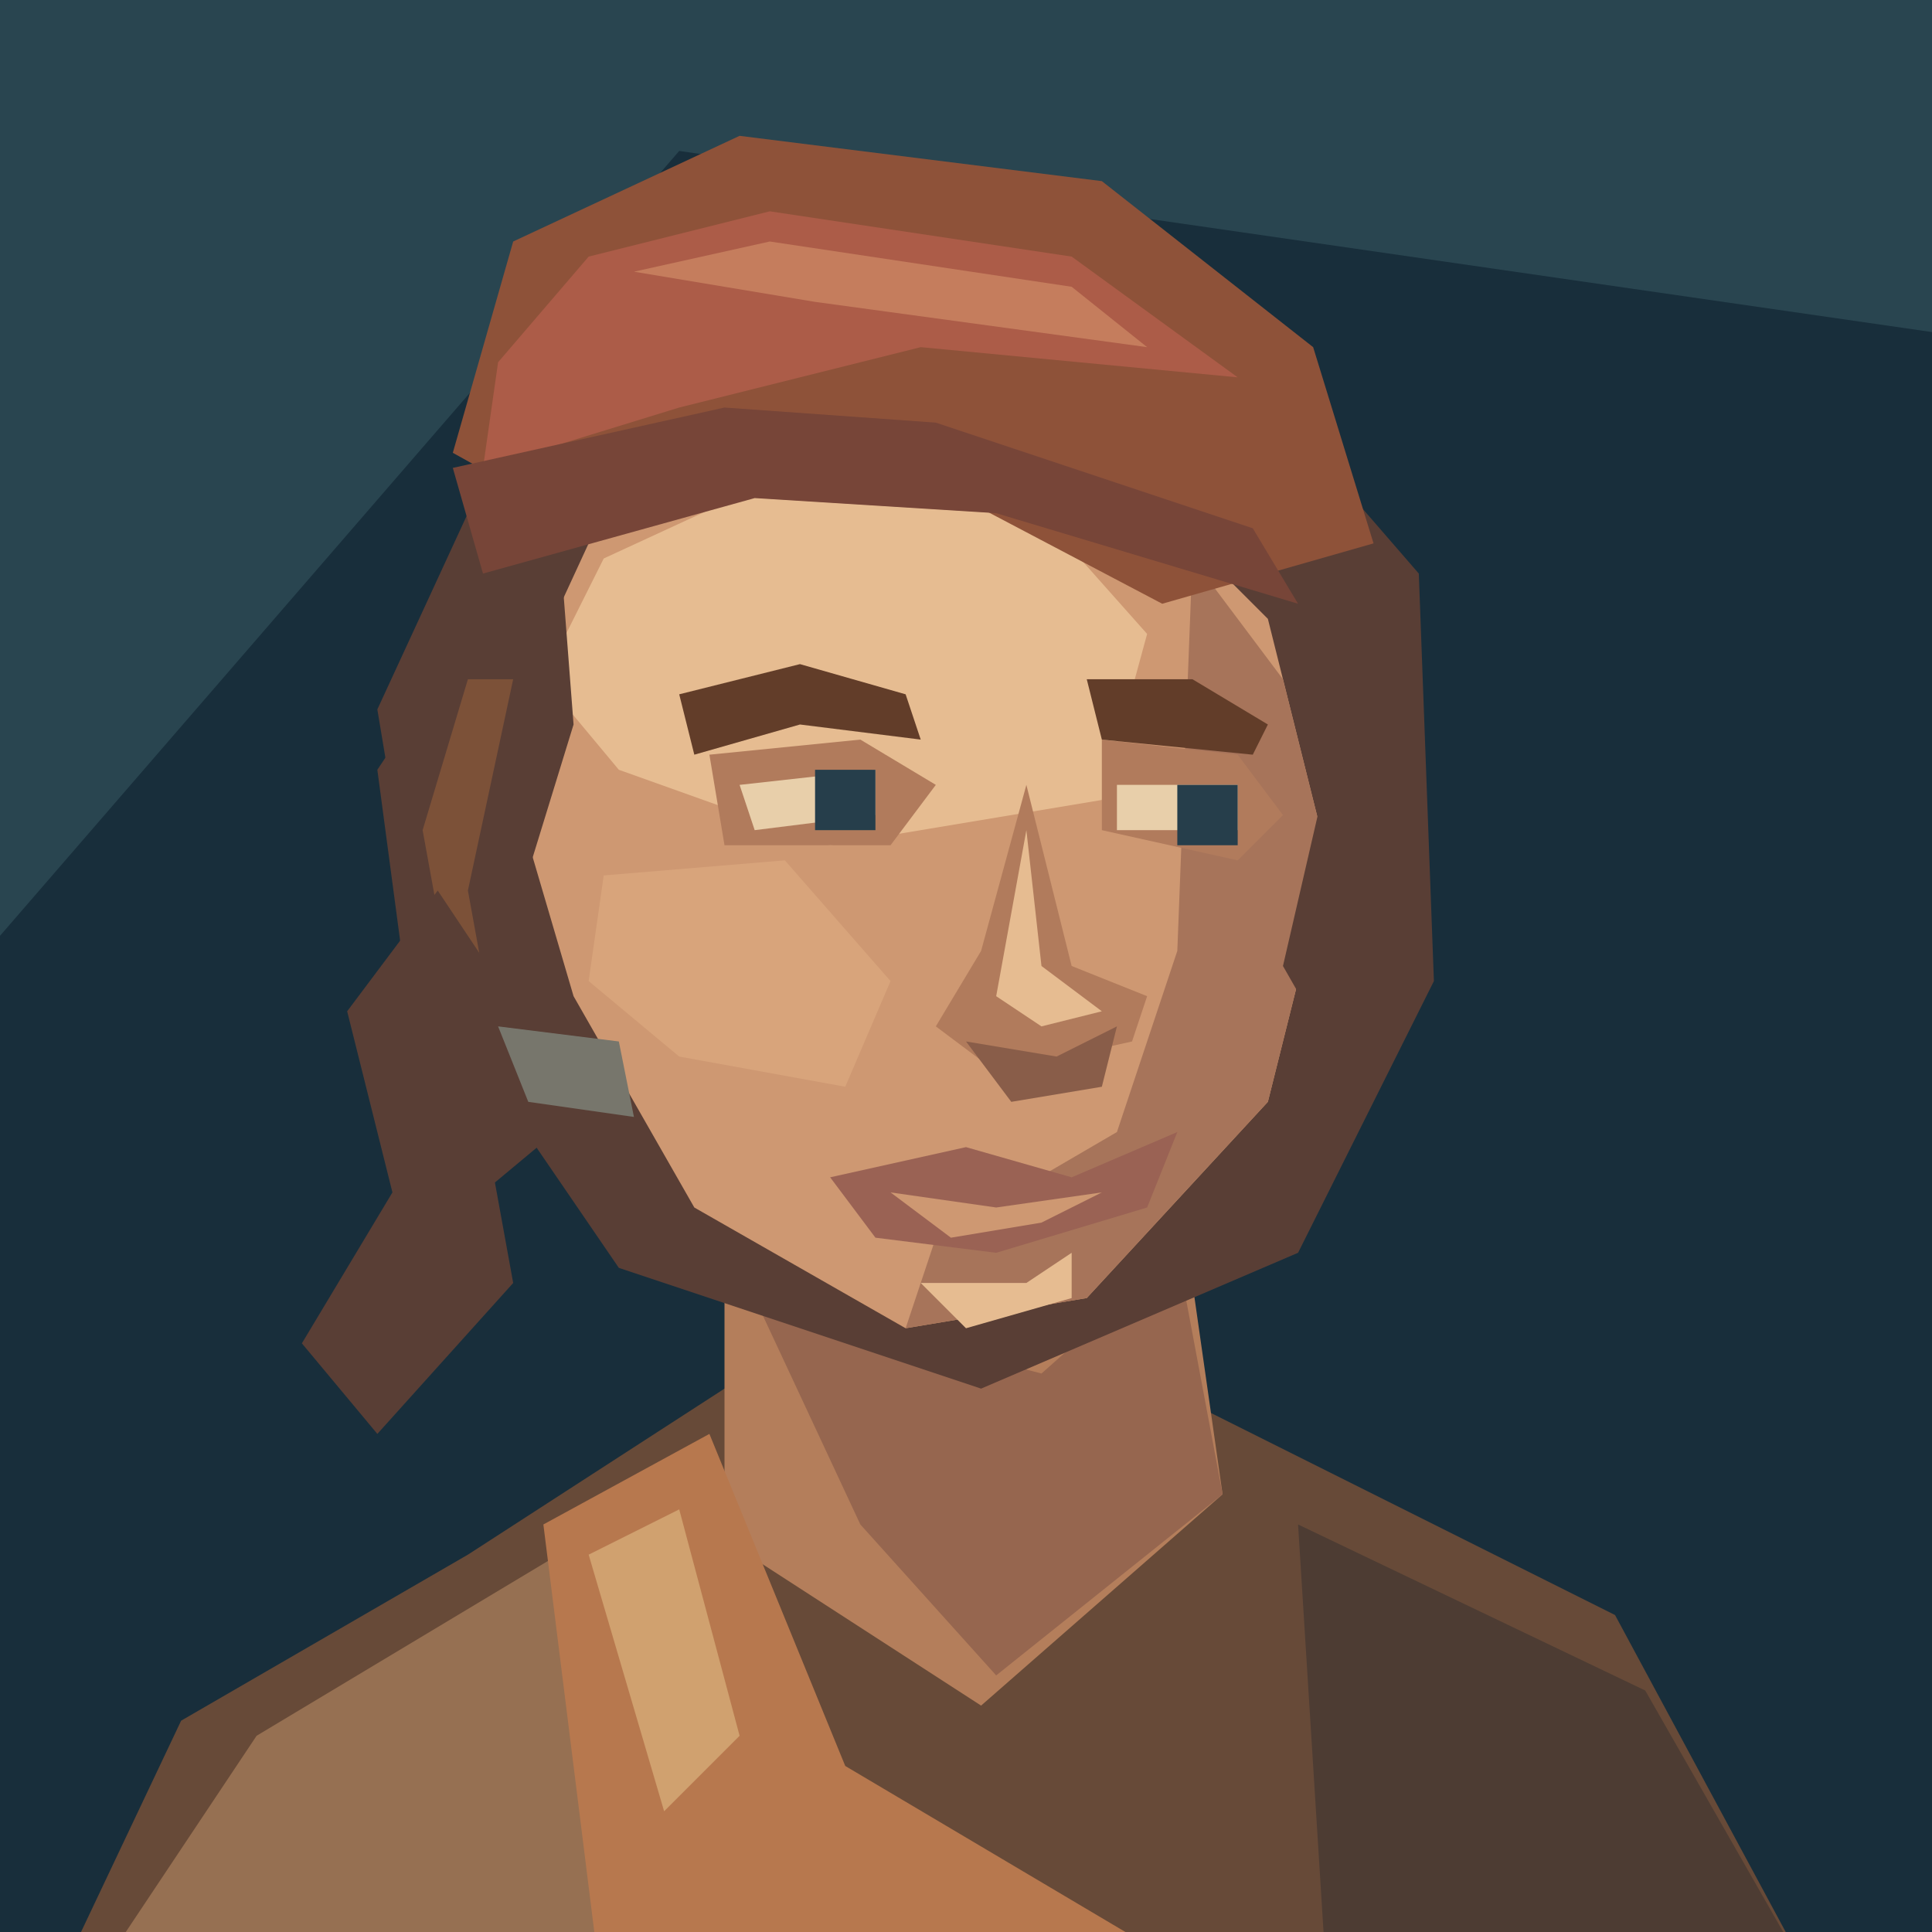
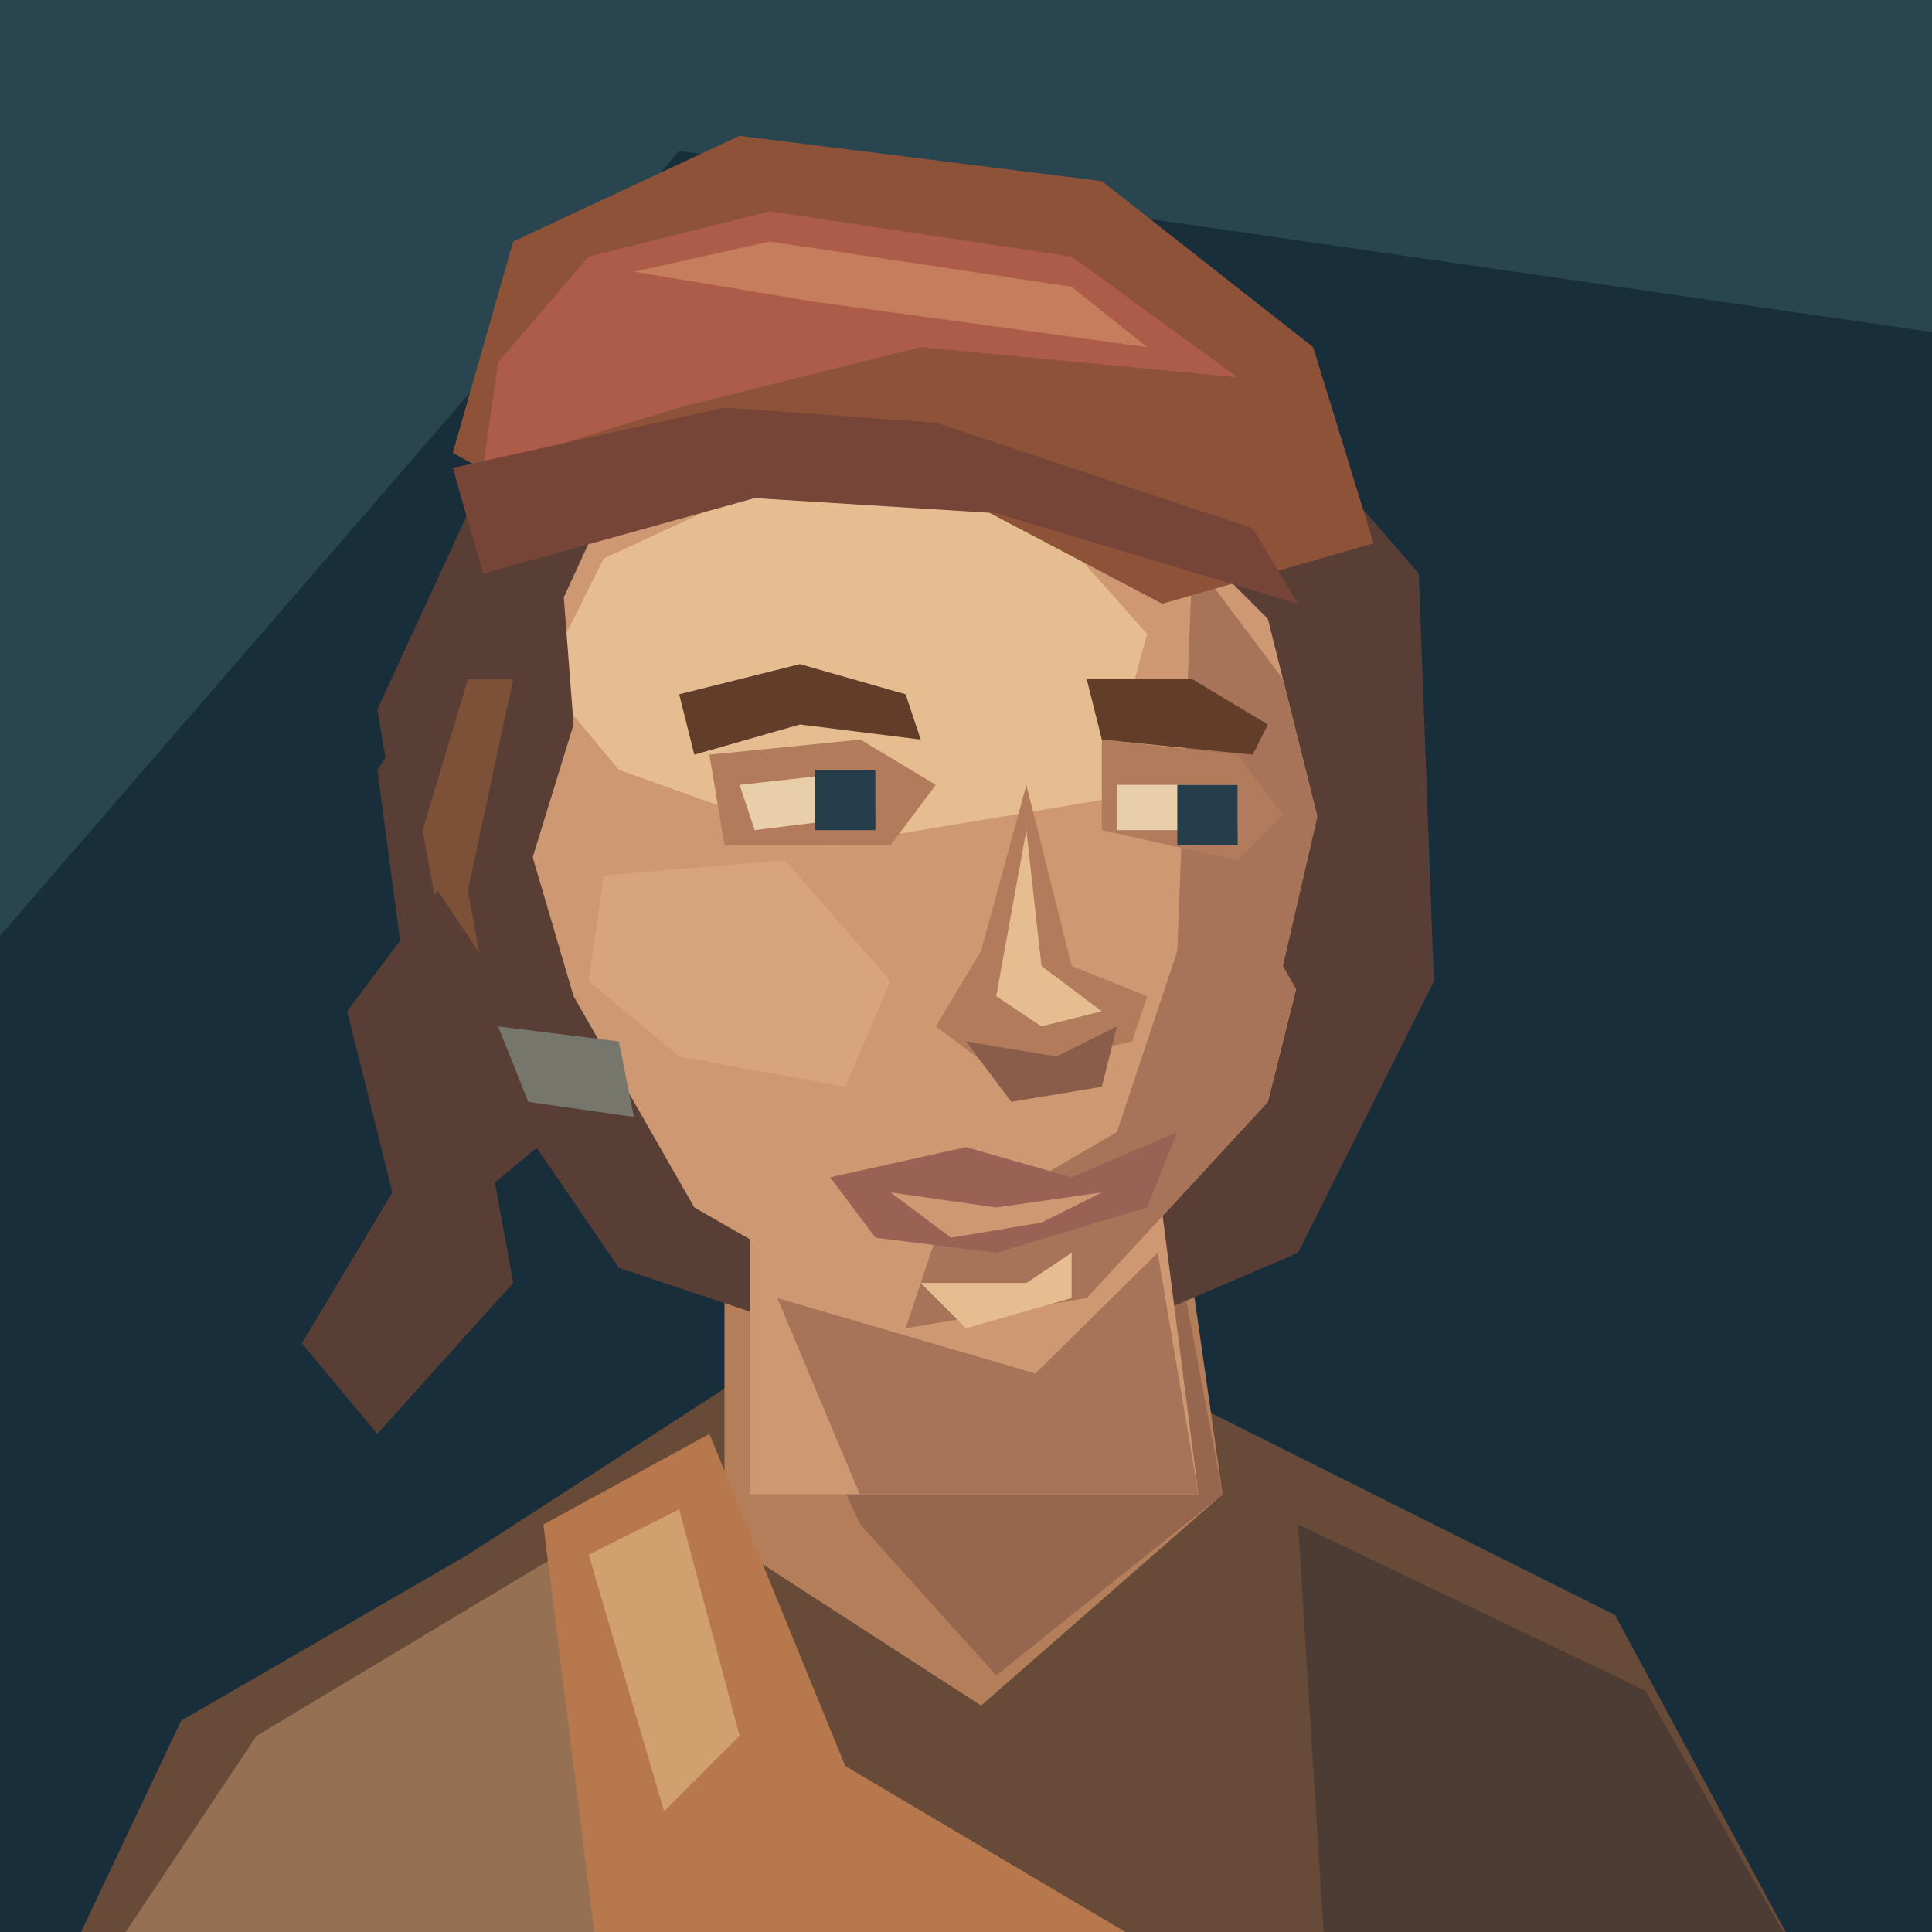
<svg xmlns="http://www.w3.org/2000/svg" width="128" height="128" viewBox="0 0 128 128">
  <path d="M0 0H128V128H0Z" fill="#182e3b" />
  <path d="M0 0H128V22L45 10L0 62Z" fill="#294550" />
  <g transform="translate(0 5)" data-part="shoulders-and-neck">
    <path d="M3 128L12 109 31 98 48 87 77 87 107 102 121 128Z" fill="#674a38" />
    <path d="M7 125L17 110 37 98 44 128Z" fill="#967052" />
    <path d="M86 96L109 107 121 128H88Z" fill="#4d3c33" />
    <path d="M48 77L48 97 65 108 81 94 78 73Z" fill="#b47e5b" />
    <path d="M50 81L69 86 78 78 81 94 66 106 57 96Z" fill="#96664f" />
    <path d="M36 96L47 90 56 112 83 128H40Z" fill="#b7784e" />
    <path d="M39 98L45 95 49 110 44 115Z" fill="#d0a16f" />
  </g>
  <path d="M31 34L39 22 58 17 81 23 94 38 95 65 86 83 65 92 41 84 28 65 25 47Z" fill="#593e35" />
+   <g data-part="neck-root">
+     <polygon points="49.70,82 49.70,99 79.40,99 79.40,99 76.70,78" fill="#ce9872" />
+     <polygon points="51.50,86 68.60,91 76.70,83 79.40,99 79.40,99 56.96,99" fill="#a7745a" />
+   </g>
  <path d="M39 36L53 28 72 29 84 41 88 57 84 73 72 86 60 88 46 80 38 66 33 49Z" fill="#ce9872" />
  <path d="M40 37L53 31 68 33 76 42 73 53 55 56 41 51 36 45Z" fill="#e6bc91" />
  <path d="M79 37L85 45 88 57 84 73 72 86 60 88 62 82 74 75 78 63Z" fill="#a7745a" />
  <path d="M40 58L52 57 59 65 56 72 45 70 39 65Z" fill="#d8a47b" />
  <path d="M47 50L57 49 62 52 59 56 48 56Z M73 49L82 50 85 54 82 57 73 55Z" fill="#b17b5c" />
  <path d="M45 46L53 44 60 46 61 49 53 48 46 50Z M72 45L79 45 84 48 83 50 73 49Z" fill="#623d29" />
  <path d="M49 52L58 51V54L50 55Z M74 52H82V55H74Z" fill="#e8cfaa" />
  <path d="M54 51H58V55H54Z M78 52H82V56H78Z" fill="#263e4b" />
  <path d="M68 52L65 63 62 68 66 71 75 69 76 66 71 64Z" fill="#b17b5c" />
  <path d="M68 55L69 64 73 67 69 68 66 66Z" fill="#e6bc91" />
  <path d="M64 69L70 70 74 68 73 72 67 73Z" fill="#895d49" />
  <path d="M55 78L64 76 71 78 78 75 76 80 66 83 58 82Z" fill="#9a6254" />
  <path d="M59 79L66 80 73 79 69 81 63 82Z" fill="#ce9872" />
  <path d="M61 85L68 85 71 83 71 86 64 88Z" fill="#e6bc91" />
  <path d="M31 42L37 35 38 48 34 61 38 74 32 79 27 66 25 51Z M84 33L94 44 94 61 89 71 85 64 88 51Z" fill="#593e35" />
  <path d="M31 45L34 45 31 59 33 70 30 66 28 55Z" fill="#7c5138" />
  <path d="M29 59L23 67 26 79 20 89 25 95 34 85 32 74 35 68Z" fill="#593e35" />
  <path d="M33 68L41 69 42 74 35 73Z" fill="#77766c" />
  <path d="M30 30L34 16 49 9 73 12 87 23 91 36 77 40 58 30 39 35Z" fill="#8e5239" />
  <path d="M33 24L39 17 51 14 71 17 82 25 61 23 45 27 32 31Z" fill="#ac5c48" />
  <path d="M42 18L51 16 71 19 76 23 54 20Z" fill="#c57d5d" />
  <path d="M30 31L48 27 62 28 83 35 86 40 66 34 50 33 32 38Z" fill="#774538" />
</svg>
